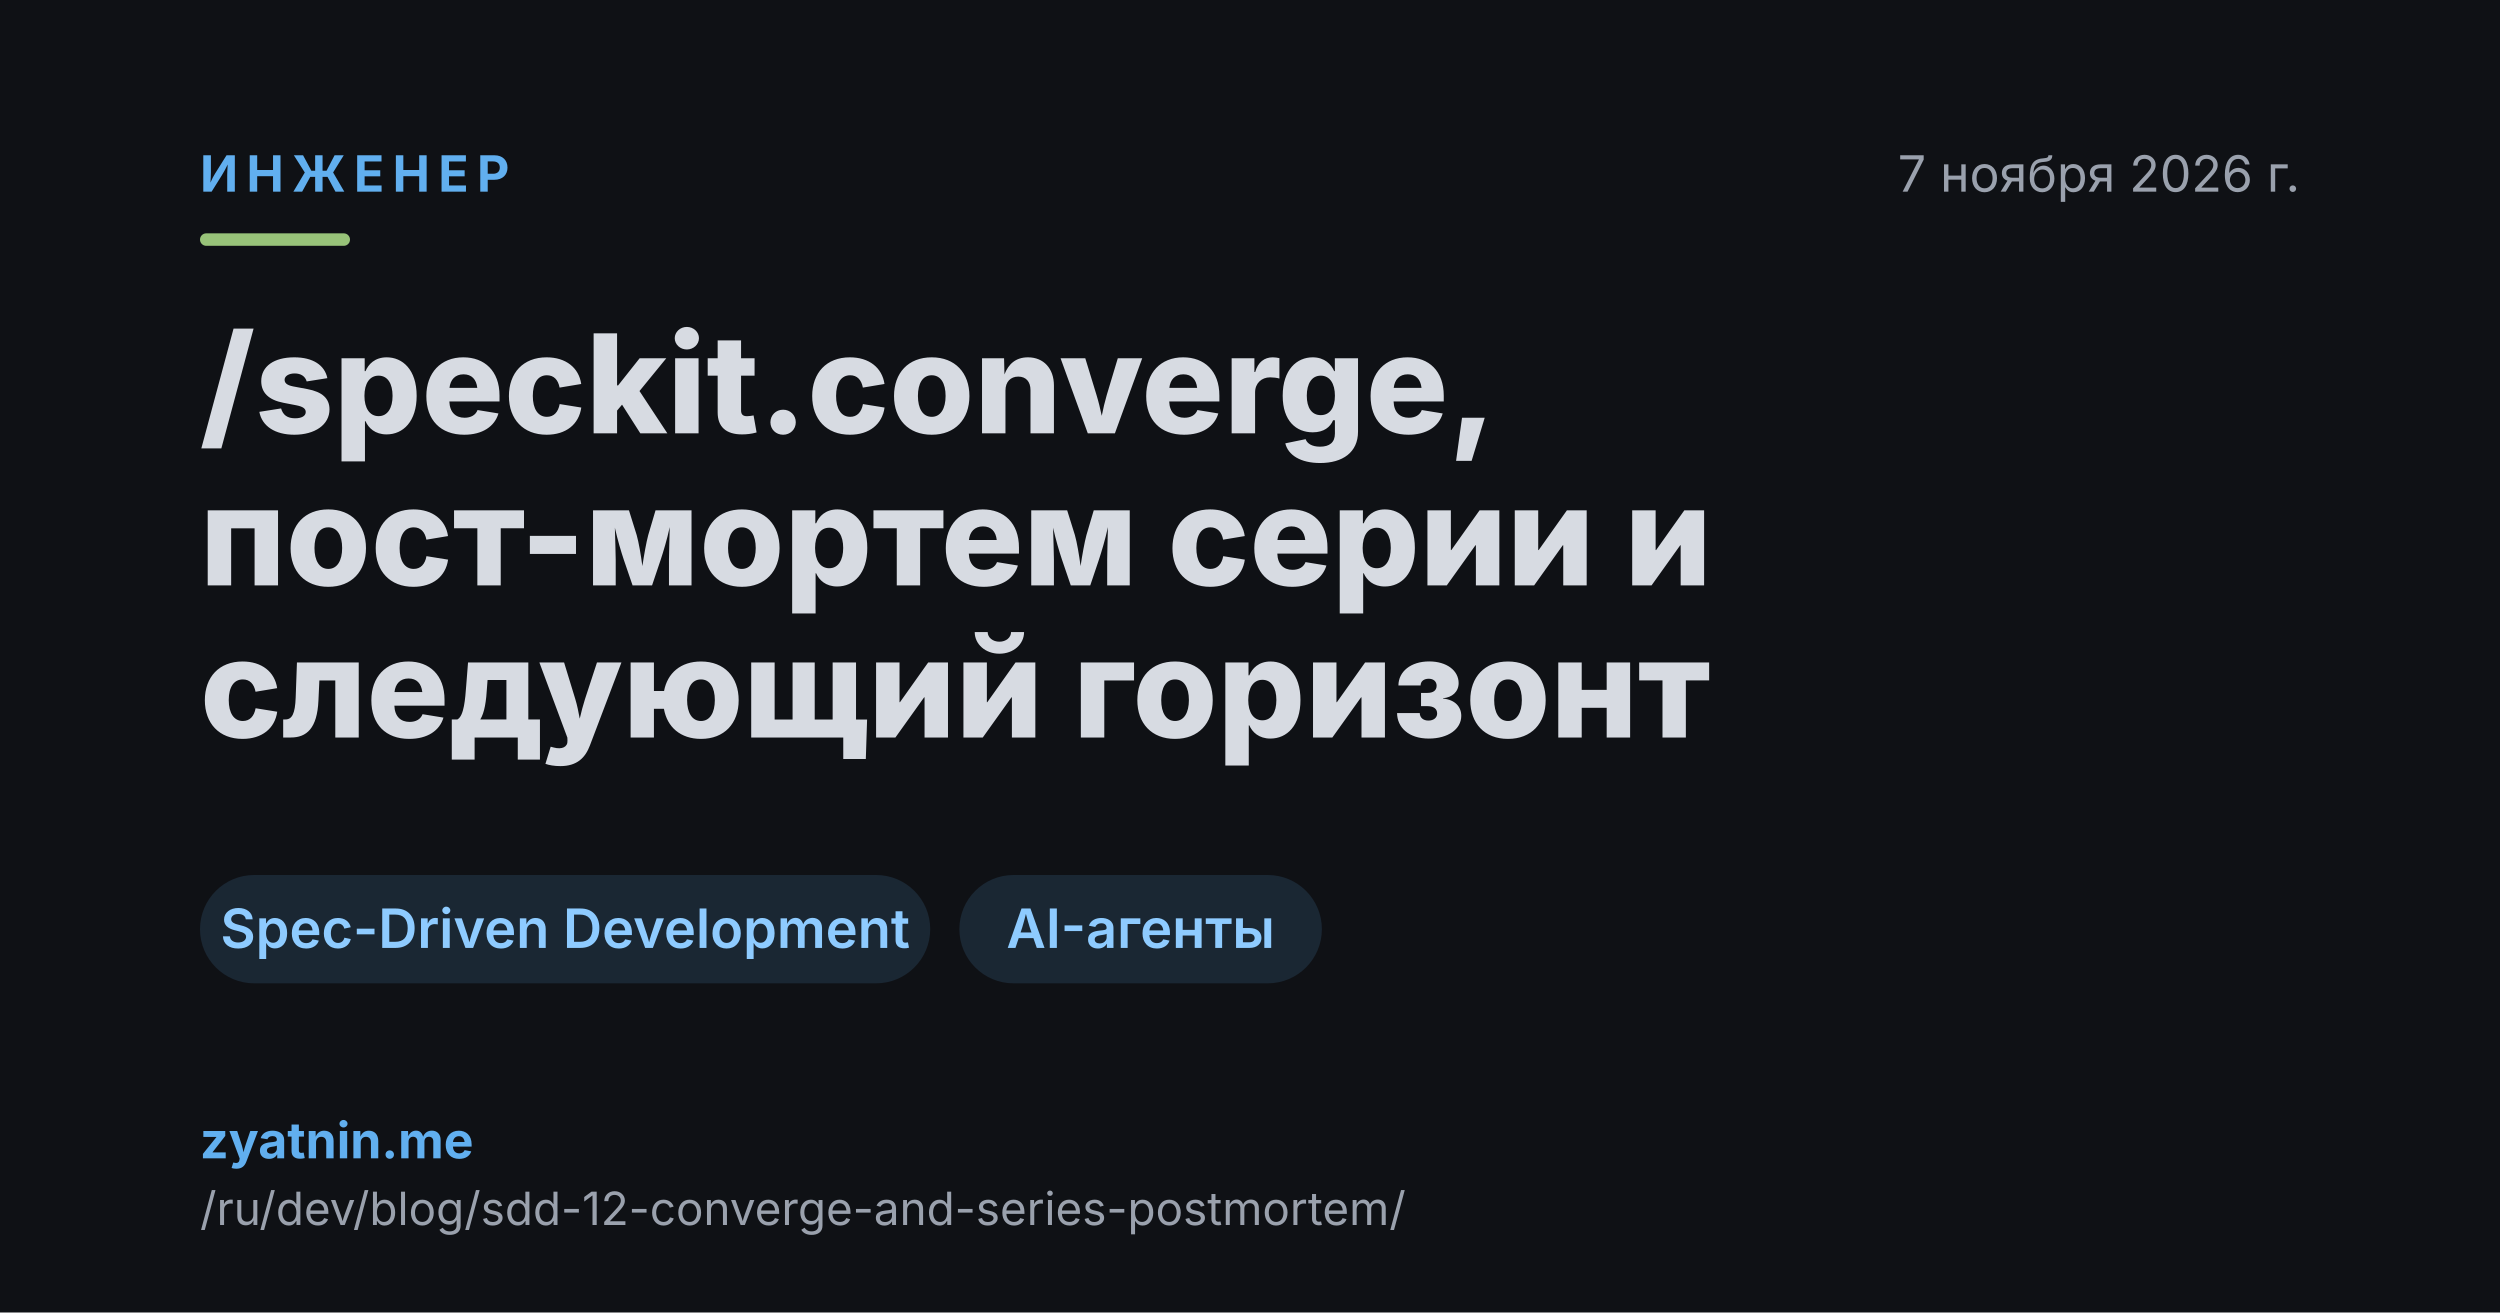
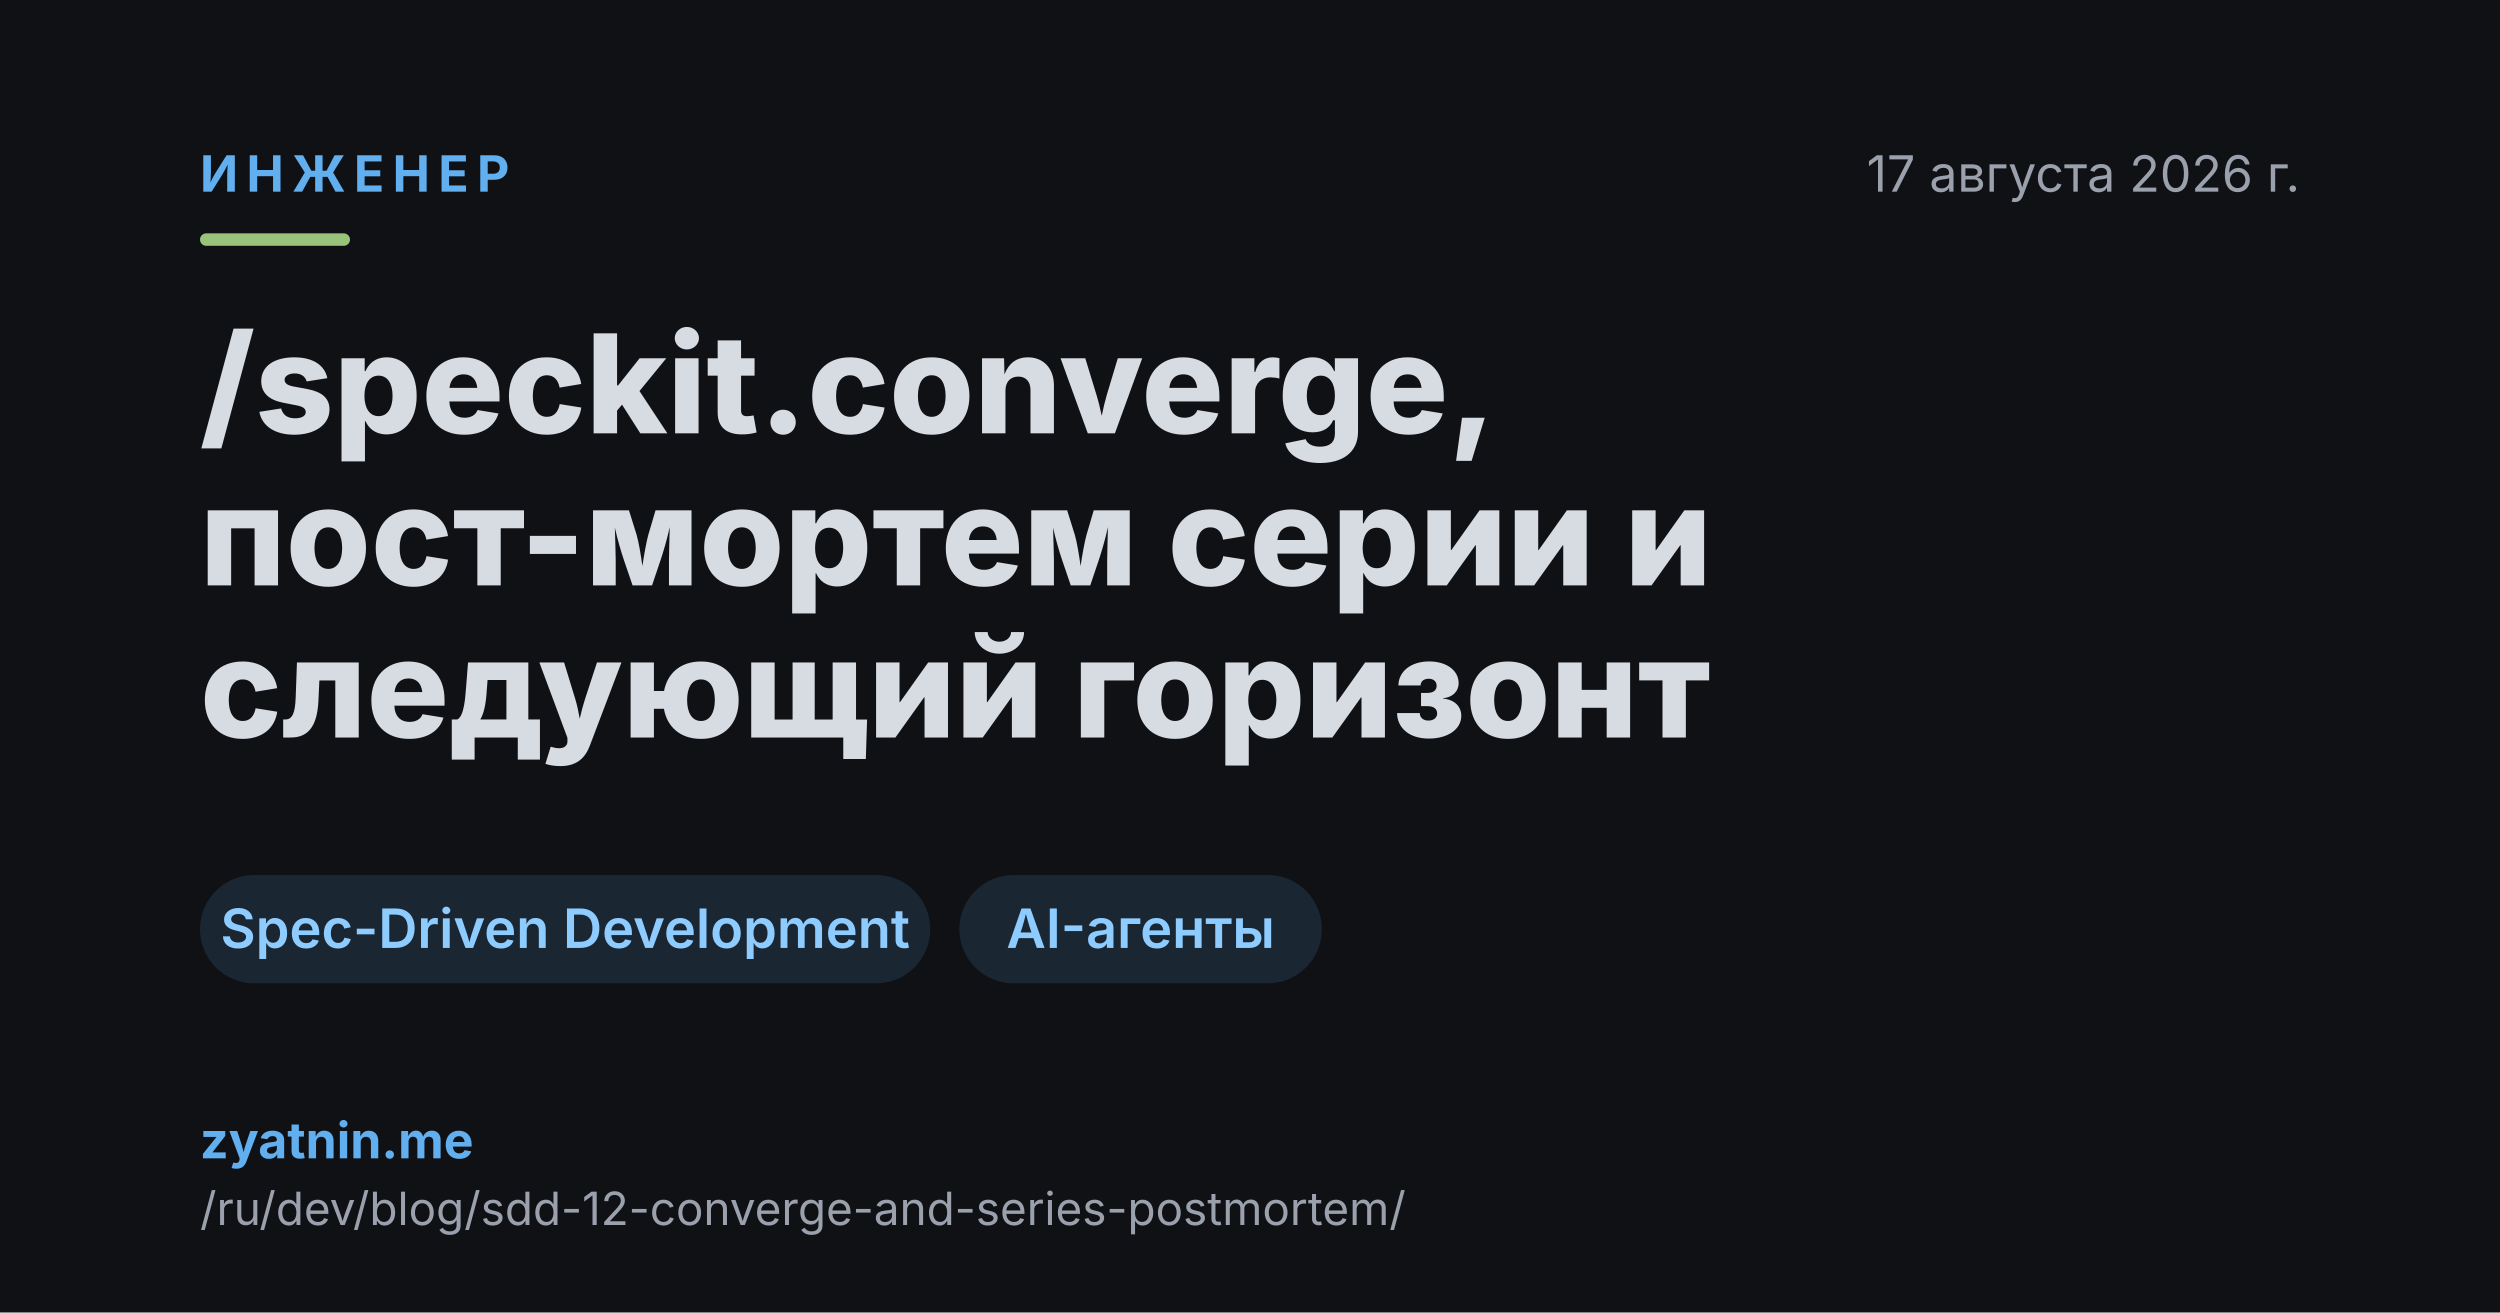
<svg xmlns="http://www.w3.org/2000/svg" width="1200" height="630" viewBox="0 0 1200 630">
  <rect width="1200" height="630" fill="#0f1115" />
  <text x="96" y="92" text-anchor="start" font-family="Inter" font-size="24" font-weight="700" letter-spacing="4" fill="#61afef">ИНЖЕНЕР</text>
-   <text x="1104" y="92" text-anchor="end" font-family="Inter" font-size="24" font-weight="400" fill="#9aa1ad">7 ноября 2026 г.</text>
+   <text x="1104" y="92" text-anchor="end" font-family="Inter" font-size="24" font-weight="400" fill="#9aa1ad">17 августа 2026 г.</text>
  <rect x="96" y="112" width="72" height="6" rx="3" fill="#98c379" />
  <text x="96" y="208" text-anchor="start" font-family="Inter" font-size="66" font-weight="800" fill="#d7dbe2">/speckit.converge,</text>
  <text x="96" y="281" text-anchor="start" font-family="Inter" font-size="66" font-weight="800" fill="#d7dbe2">пост-мортем серии и</text>
  <text x="96" y="354" text-anchor="start" font-family="Inter" font-size="66" font-weight="800" fill="#d7dbe2">следующий горизонт</text>
  <rect x="96.0" y="420" width="350.5" height="52" rx="26" fill="rgba(97, 175, 239, 0.14)" />
  <text x="271.3" y="455" text-anchor="middle" font-family="Inter" font-size="26" font-weight="600" fill="#8ecbff">Spec-Driven Development</text>
  <rect x="460.5" y="420" width="174.0" height="52" rx="26" fill="rgba(97, 175, 239, 0.14)" />
  <text x="547.5" y="455" text-anchor="middle" font-family="Inter" font-size="26" font-weight="600" fill="#8ecbff">AI-агенты</text>
  <text x="96" y="556" text-anchor="start" font-family="Inter" font-size="24" font-weight="700" fill="#61afef">zyatnin.me</text>
  <text x="96" y="588" text-anchor="start" font-family="Inter" font-size="22" font-weight="400" fill="#9aa1ad">/ru/dev/blog/sdd-12-converge-and-series-postmortem/</text>
</svg>
